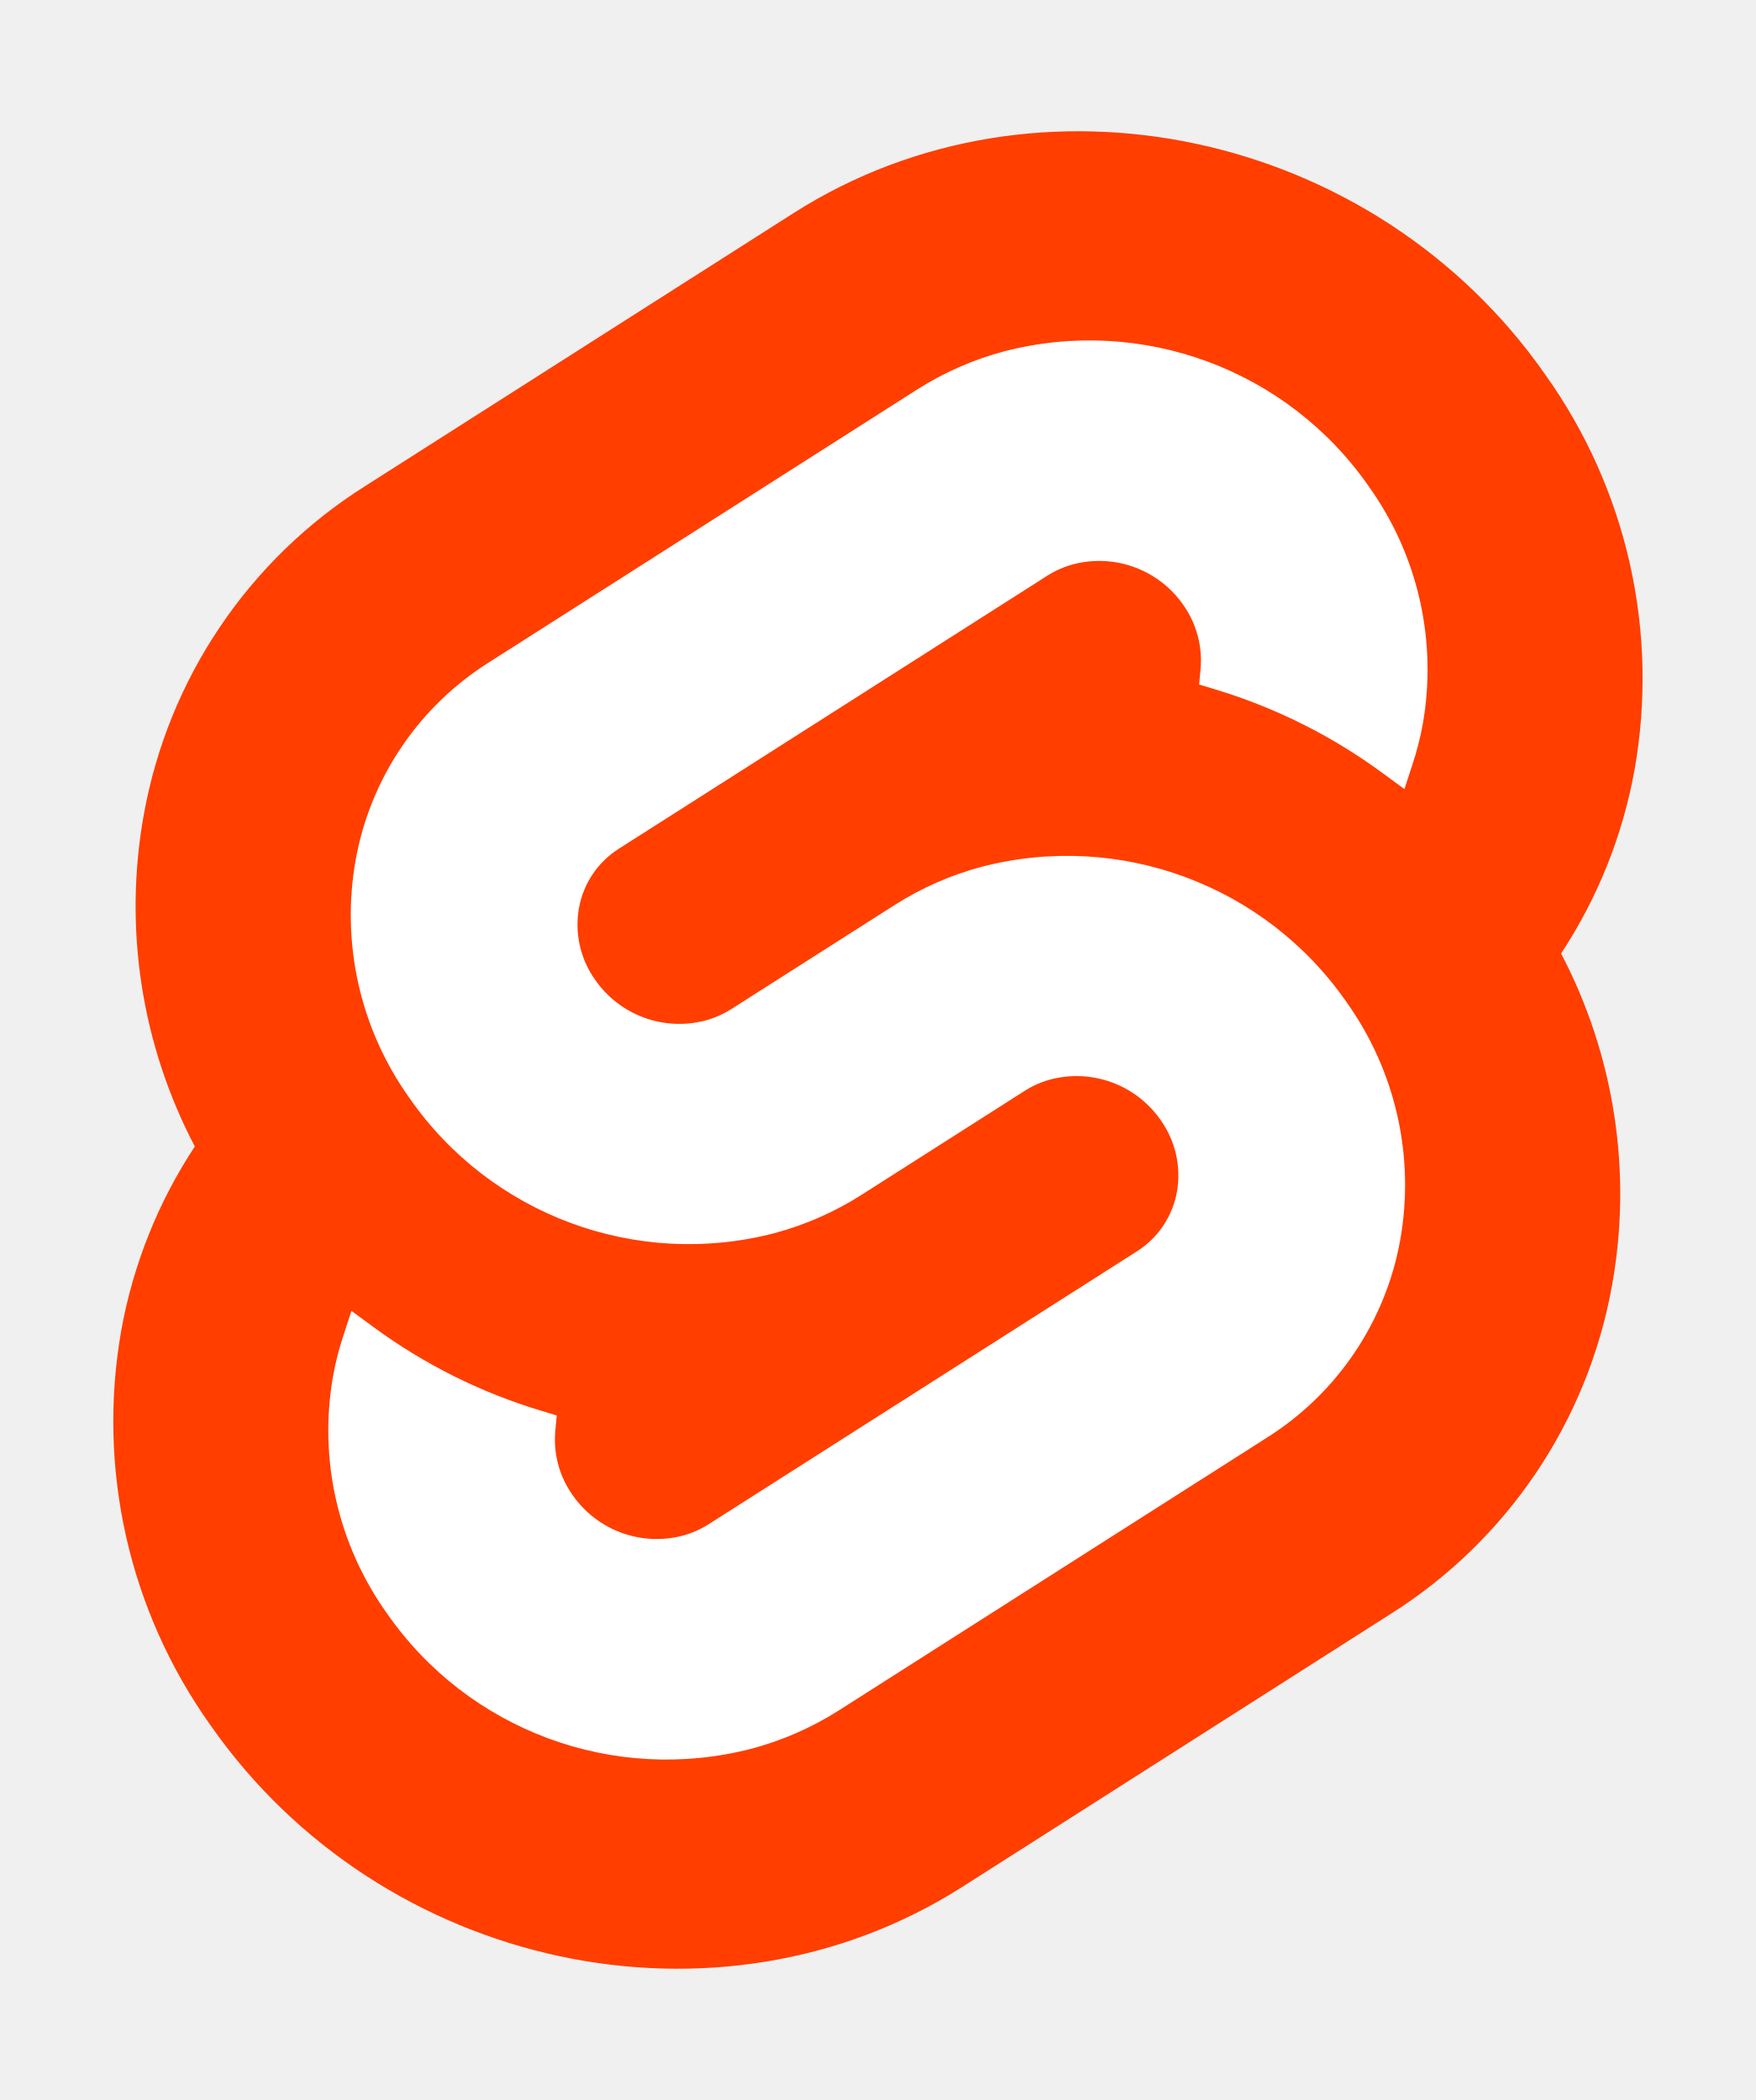
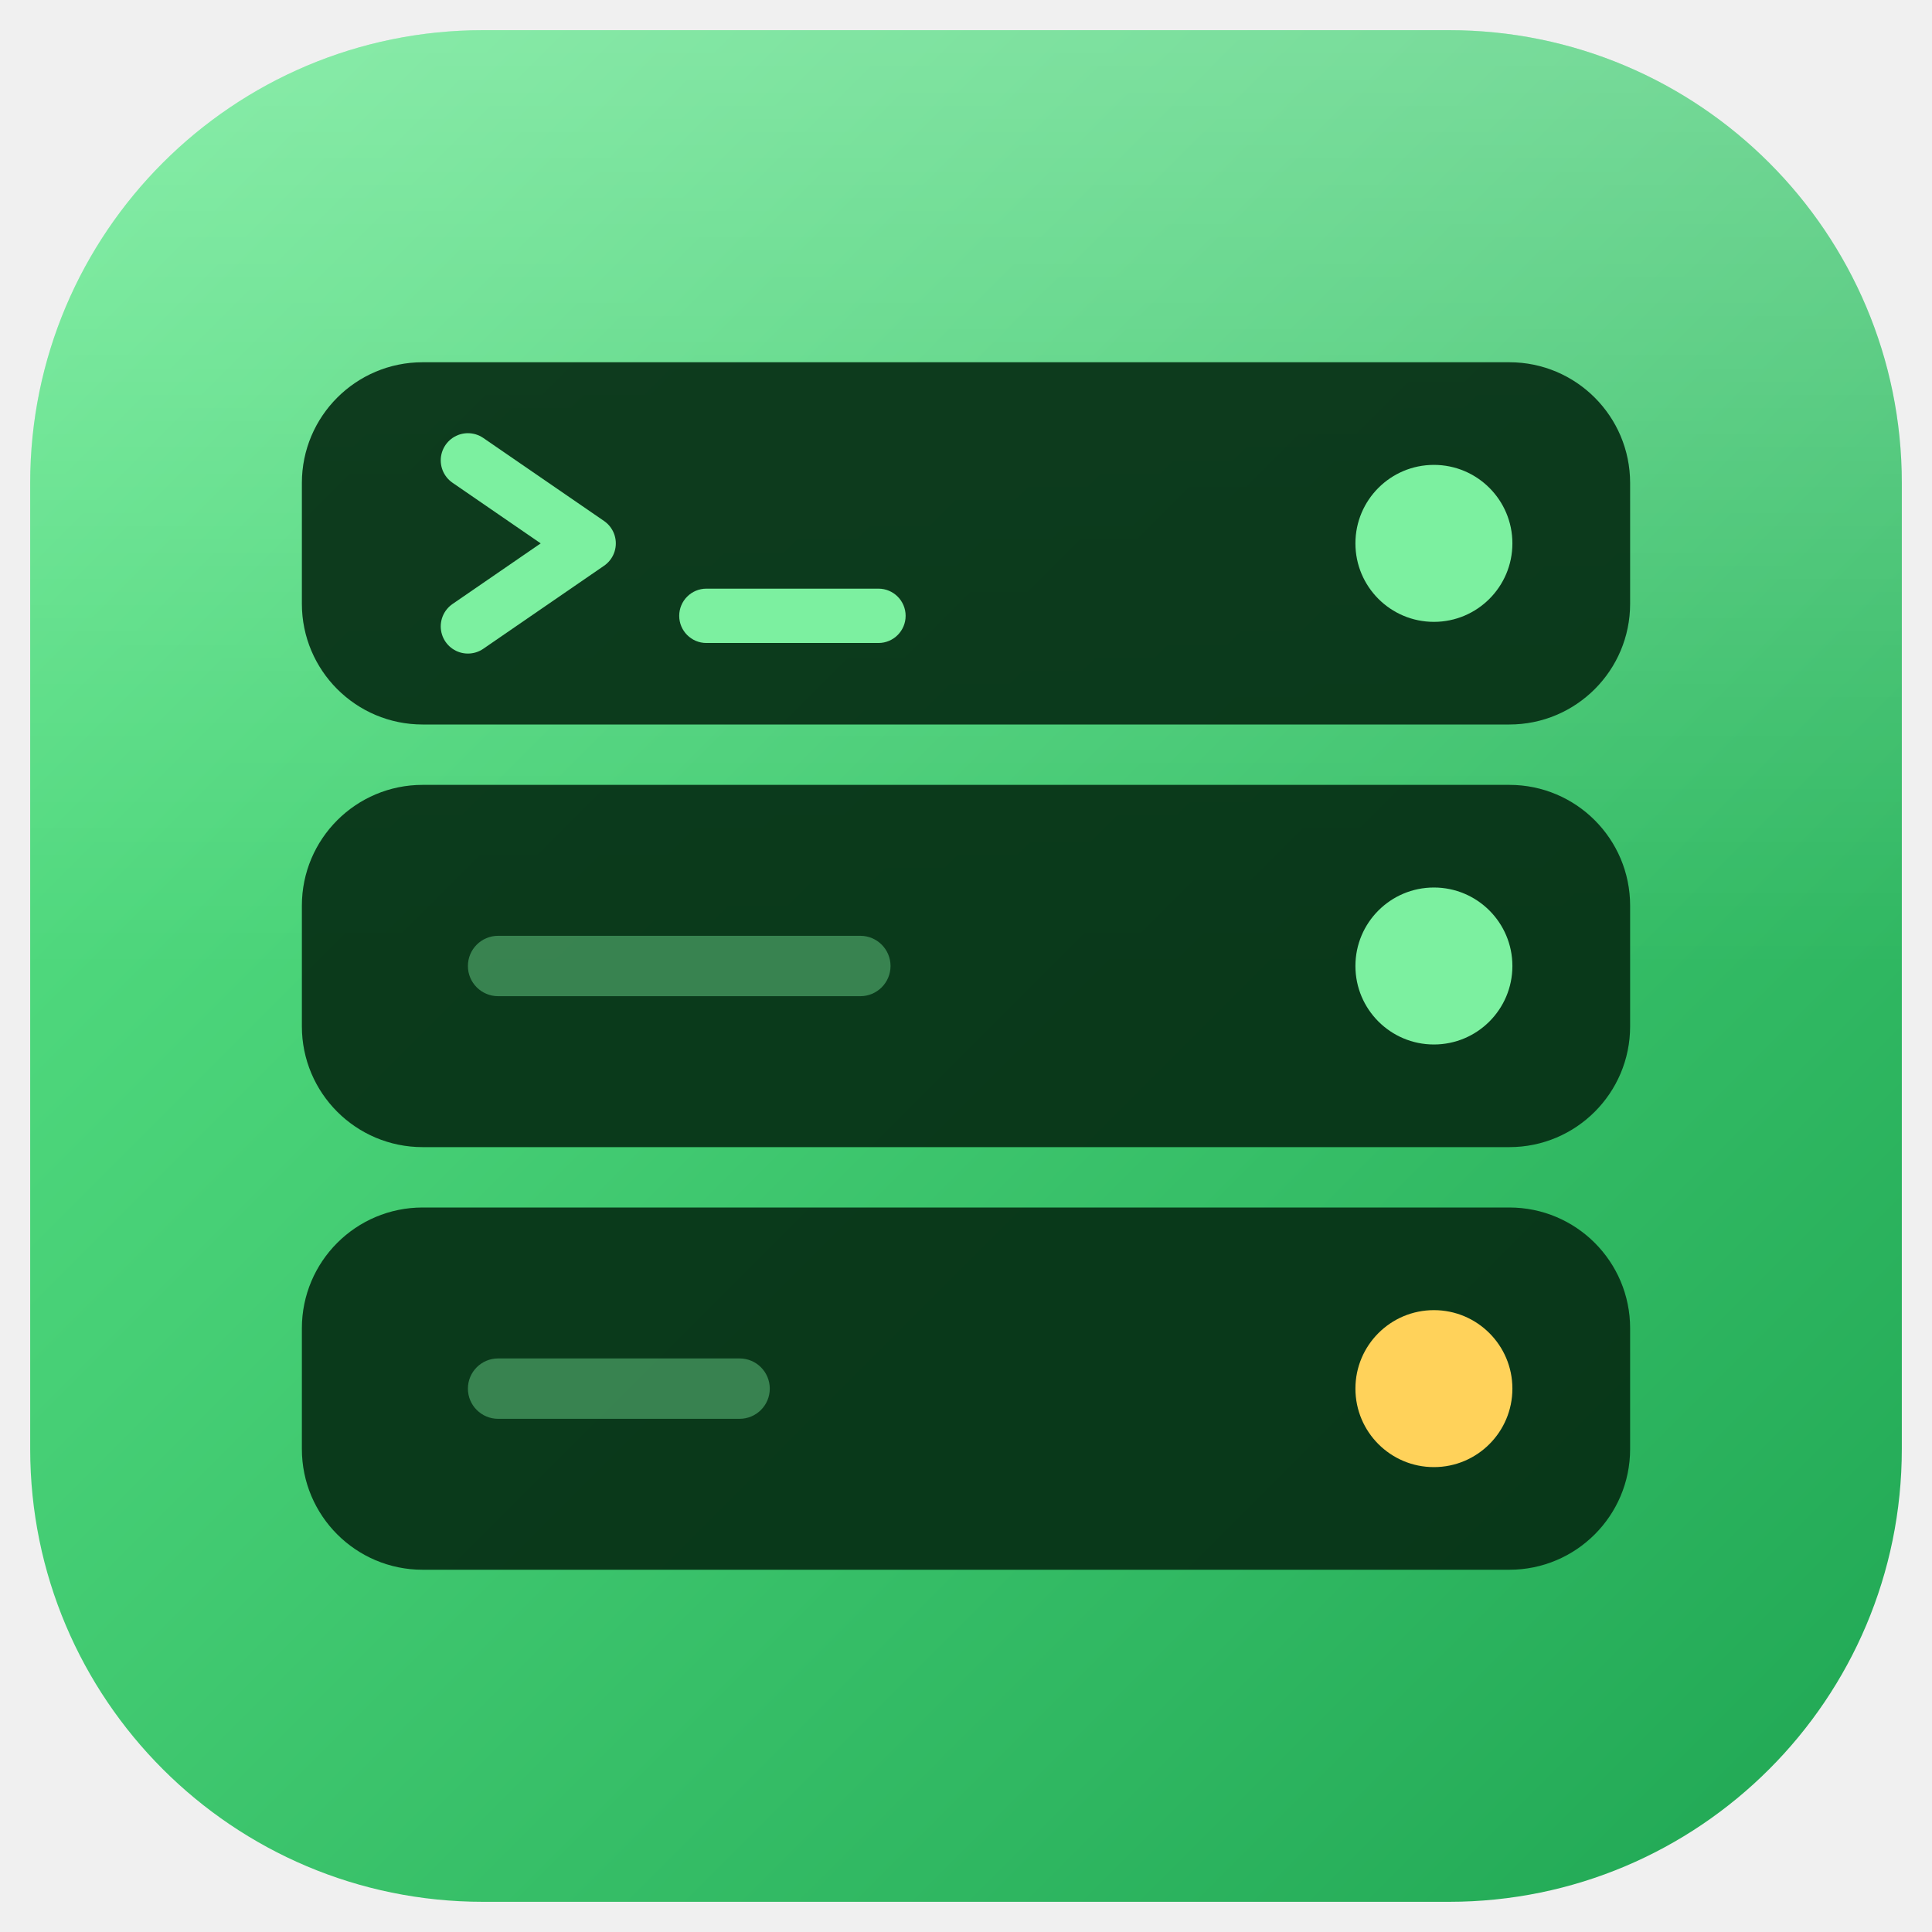
- <svg xmlns="http://www.w3.org/2000/svg" width="107" height="128" viewBox="0 0 107 128">
-   <path d="M94.157 22.819c-10.4-14.885-30.94-19.297-45.792-9.835L22.282 29.608A29.92 29.92 0 0 0 8.764 49.65a31.5 31.5 0 0 0 3.108 20.231 30 30 0 0 0-4.477 11.183 31.9 31.9 0 0 0 5.448 24.116c10.402 14.887 30.942 19.297 45.791 9.835l26.083-16.624A29.92 29.92 0 0 0 98.235 78.35a31.53 31.53 0 0 0-3.105-20.232 30 30 0 0 0 4.474-11.182 31.88 31.88 0 0 0-5.447-24.116" style="fill:#ff3e00" />
-   <path d="M45.817 106.582a20.72 20.72 0 0 1-22.237-8.243 19.17 19.17 0 0 1-3.277-14.503 18 18 0 0 1 .624-2.435l.49-1.498 1.337.981a33.6 33.6 0 0 0 10.203 5.098l.97.294-.09.968a5.85 5.85 0 0 0 1.052 3.878 6.24 6.24 0 0 0 6.695 2.485 5.8 5.8 0 0 0 1.603-.704L69.27 76.28a5.43 5.43 0 0 0 2.45-3.631 5.8 5.8 0 0 0-.987-4.371 6.24 6.24 0 0 0-6.698-2.487 5.7 5.7 0 0 0-1.6.704l-9.953 6.345a19 19 0 0 1-5.296 2.326 20.72 20.72 0 0 1-22.237-8.243 19.17 19.17 0 0 1-3.277-14.502 17.99 17.99 0 0 1 8.13-12.052l26.081-16.623a19 19 0 0 1 5.3-2.329 20.72 20.72 0 0 1 22.237 8.243 19.17 19.17 0 0 1 3.277 14.503 18 18 0 0 1-.624 2.435l-.49 1.498-1.337-.98a33.6 33.6 0 0 0-10.203-5.1l-.97-.294.09-.968a5.86 5.86 0 0 0-1.052-3.878 6.24 6.24 0 0 0-6.696-2.485 5.8 5.8 0 0 0-1.602.704L37.73 51.72a5.42 5.42 0 0 0-2.449 3.63 5.79 5.79 0 0 0 .986 4.372 6.24 6.24 0 0 0 6.698 2.486 5.8 5.8 0 0 0 1.602-.704l9.952-6.342a19 19 0 0 1 5.295-2.328 20.72 20.72 0 0 1 22.237 8.242 19.17 19.17 0 0 1 3.277 14.503 18 18 0 0 1-8.13 12.053l-26.081 16.622a19 19 0 0 1-5.3 2.328" style="fill:#fff" />
+ <svg xmlns="http://www.w3.org/2000/svg" viewBox="0 0 128 128" width="256" height="256" role="img" aria-label="Server Gram">
+   <defs>
+     <linearGradient id="fill" x1="0" y1="0" x2="1" y2="1">
+       <stop offset="0" stop-color="#5ee88a" />
+       <stop offset="1" stop-color="#1fa653" />
+     </linearGradient>
+     <linearGradient id="sheen" x1="0" y1="0" x2="0" y2="1">
+       <stop offset="0" stop-color="#fff" stop-opacity=".28" />
+       <stop offset=".5" stop-color="#fff" stop-opacity="0" />
+     </linearGradient>
+   </defs>
+   <g id="mark">
+     <rect x="2" y="2" width="124" height="124" rx="30" fill="url(#fill)" />
+     <rect x="2" y="2" width="124" height="124" rx="30" fill="url(#sheen)" />
+     <rect x="20" y="24" width="88" height="24" rx="8" fill="#052e14" opacity=".92" />
+     <rect x="20" y="52" width="88" height="24" rx="8" fill="#052e14" opacity=".92" />
+     <rect x="20" y="80" width="88" height="24" rx="8" fill="#052e14" opacity=".92" />
+     <path d="M31 30.5 39 36 31 41.5" fill="none" stroke="#7cf0a0" stroke-width="3.6" stroke-linecap="round" stroke-linejoin="round" />
+     <rect x="45" y="39" width="15" height="3.6" rx="1.8" fill="#7cf0a0" />
+     <rect x="31" y="62" width="28" height="4" rx="2" fill="#7cf0a0" opacity=".4" />
+     <rect x="31" y="90" width="20" height="4" rx="2" fill="#7cf0a0" opacity=".4" />
+     <circle cx="95" cy="36" r="5.2" fill="#7cf0a0" />
+     <circle cx="95" cy="64" r="5.2" fill="#7cf0a0" />
+     <circle cx="95" cy="92" r="5.2" fill="#ffd25a" />
+   </g>
</svg>
